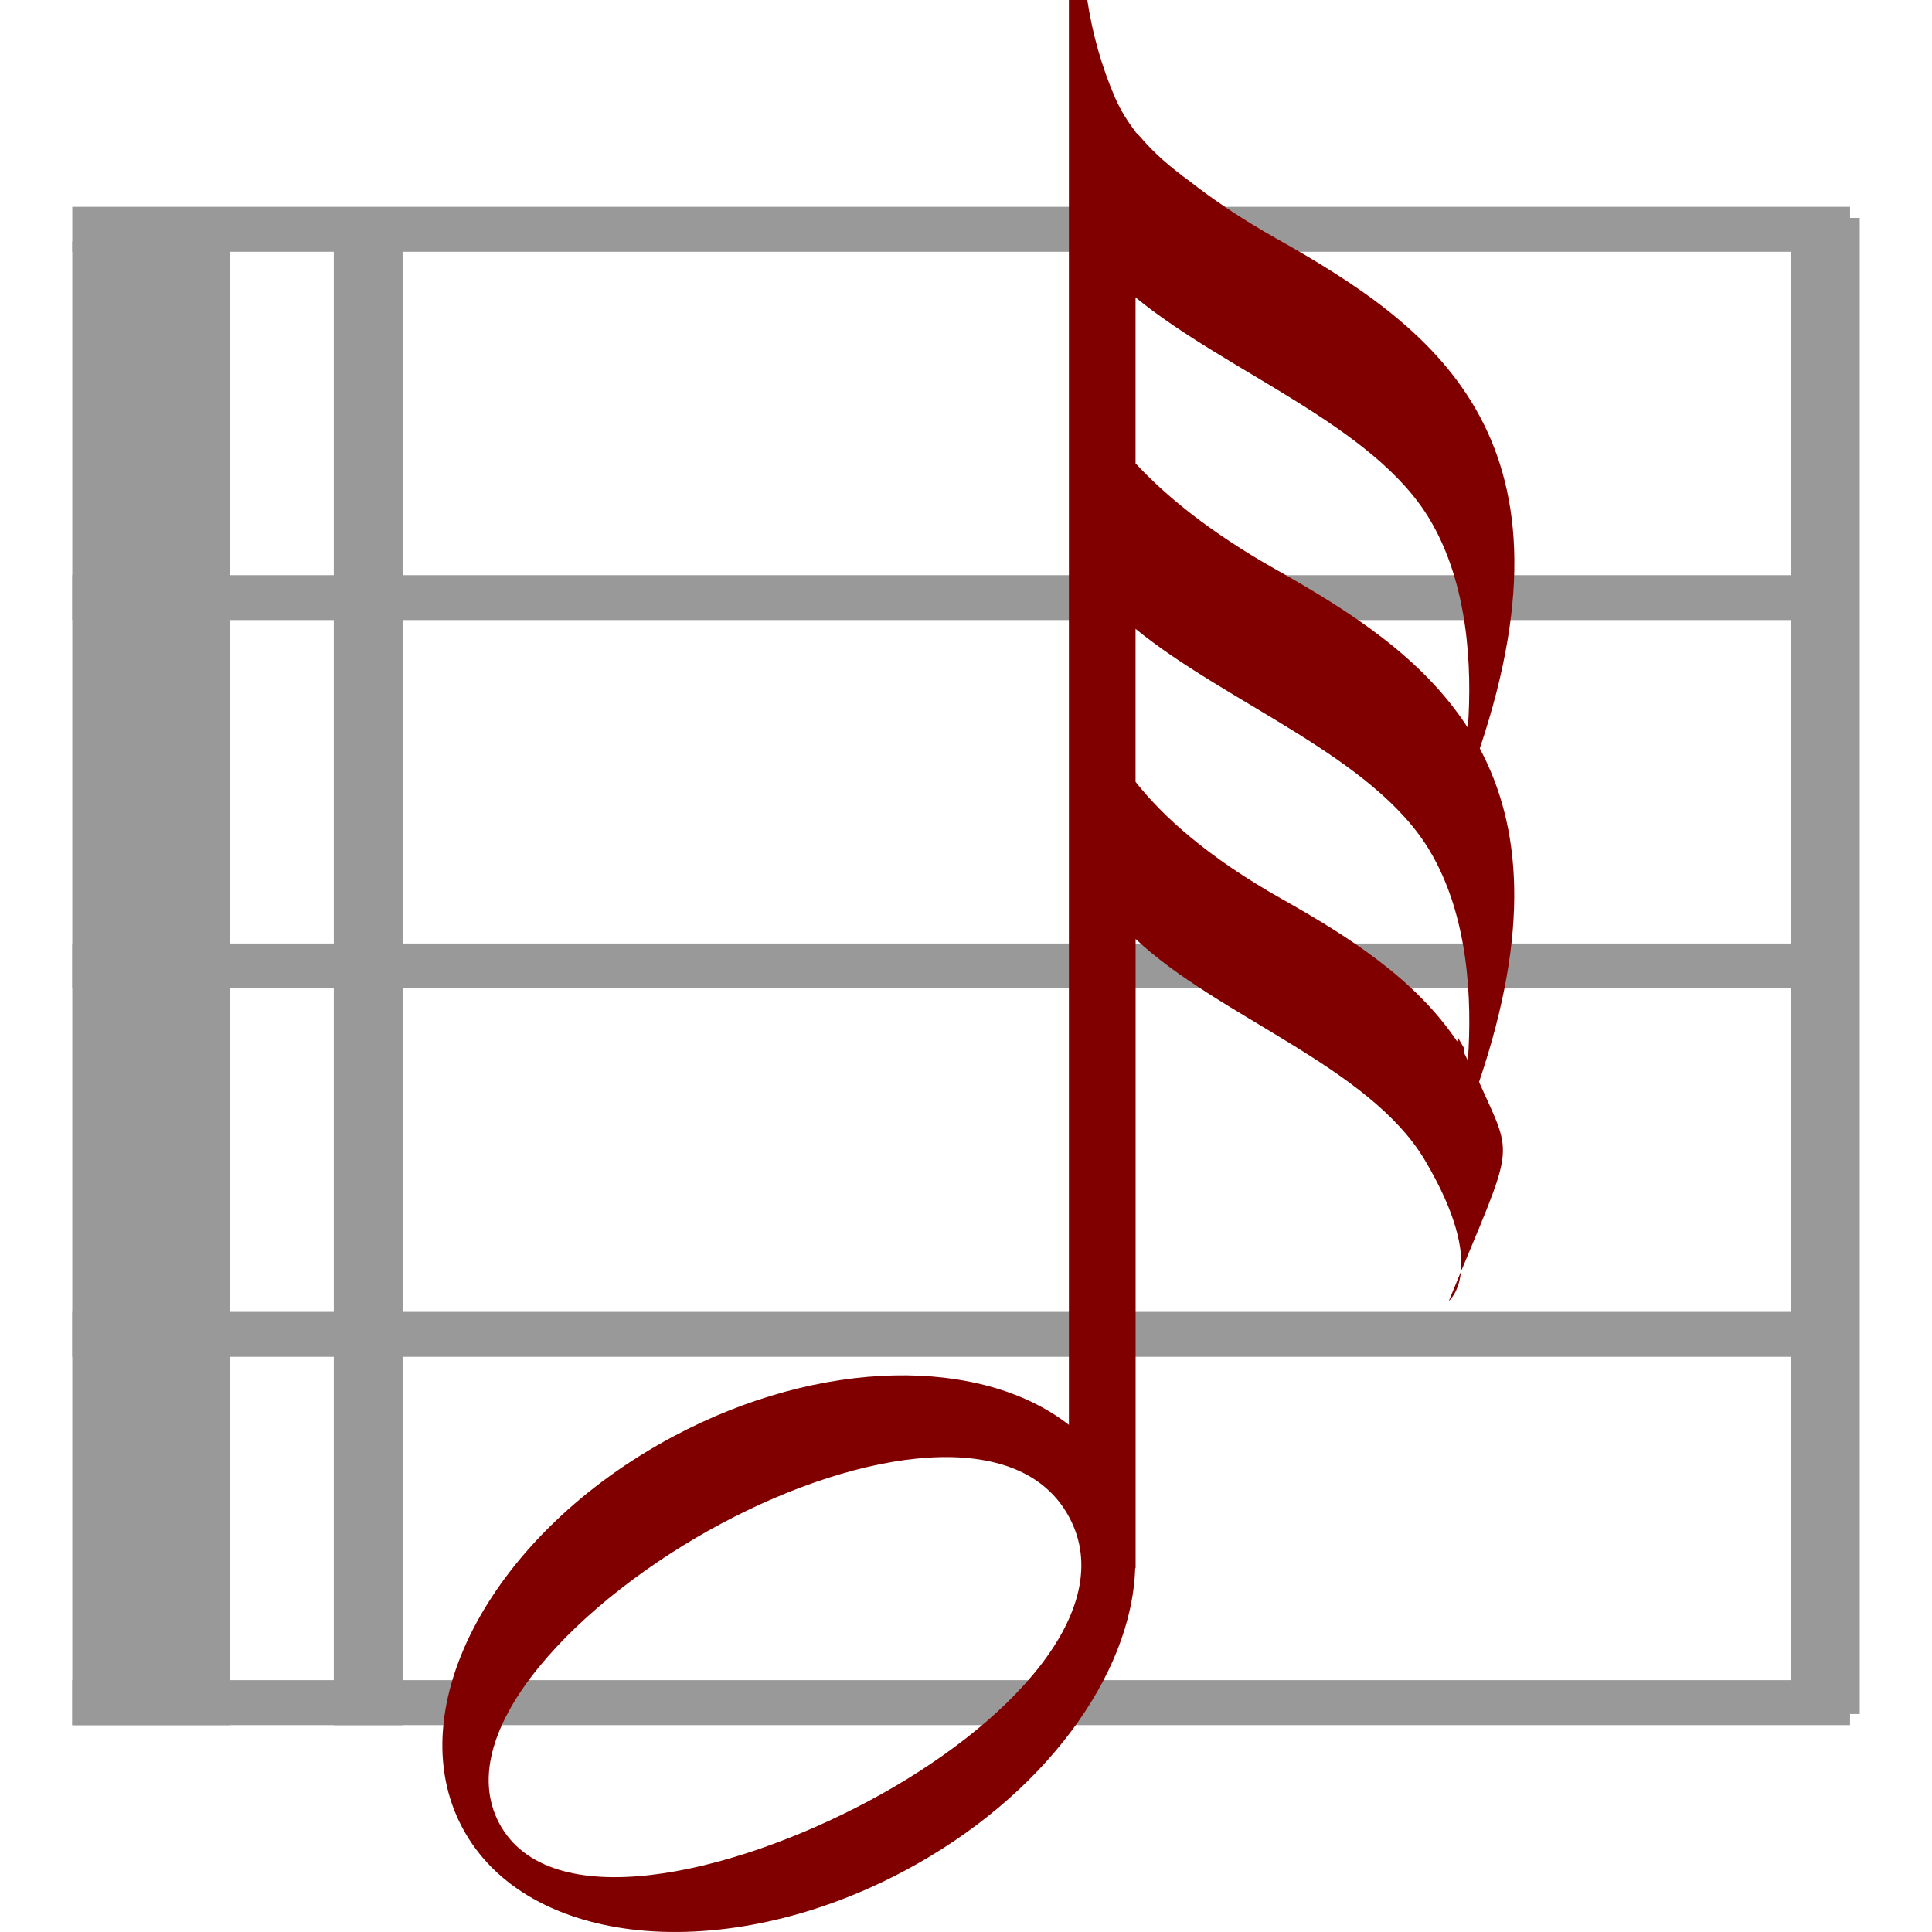
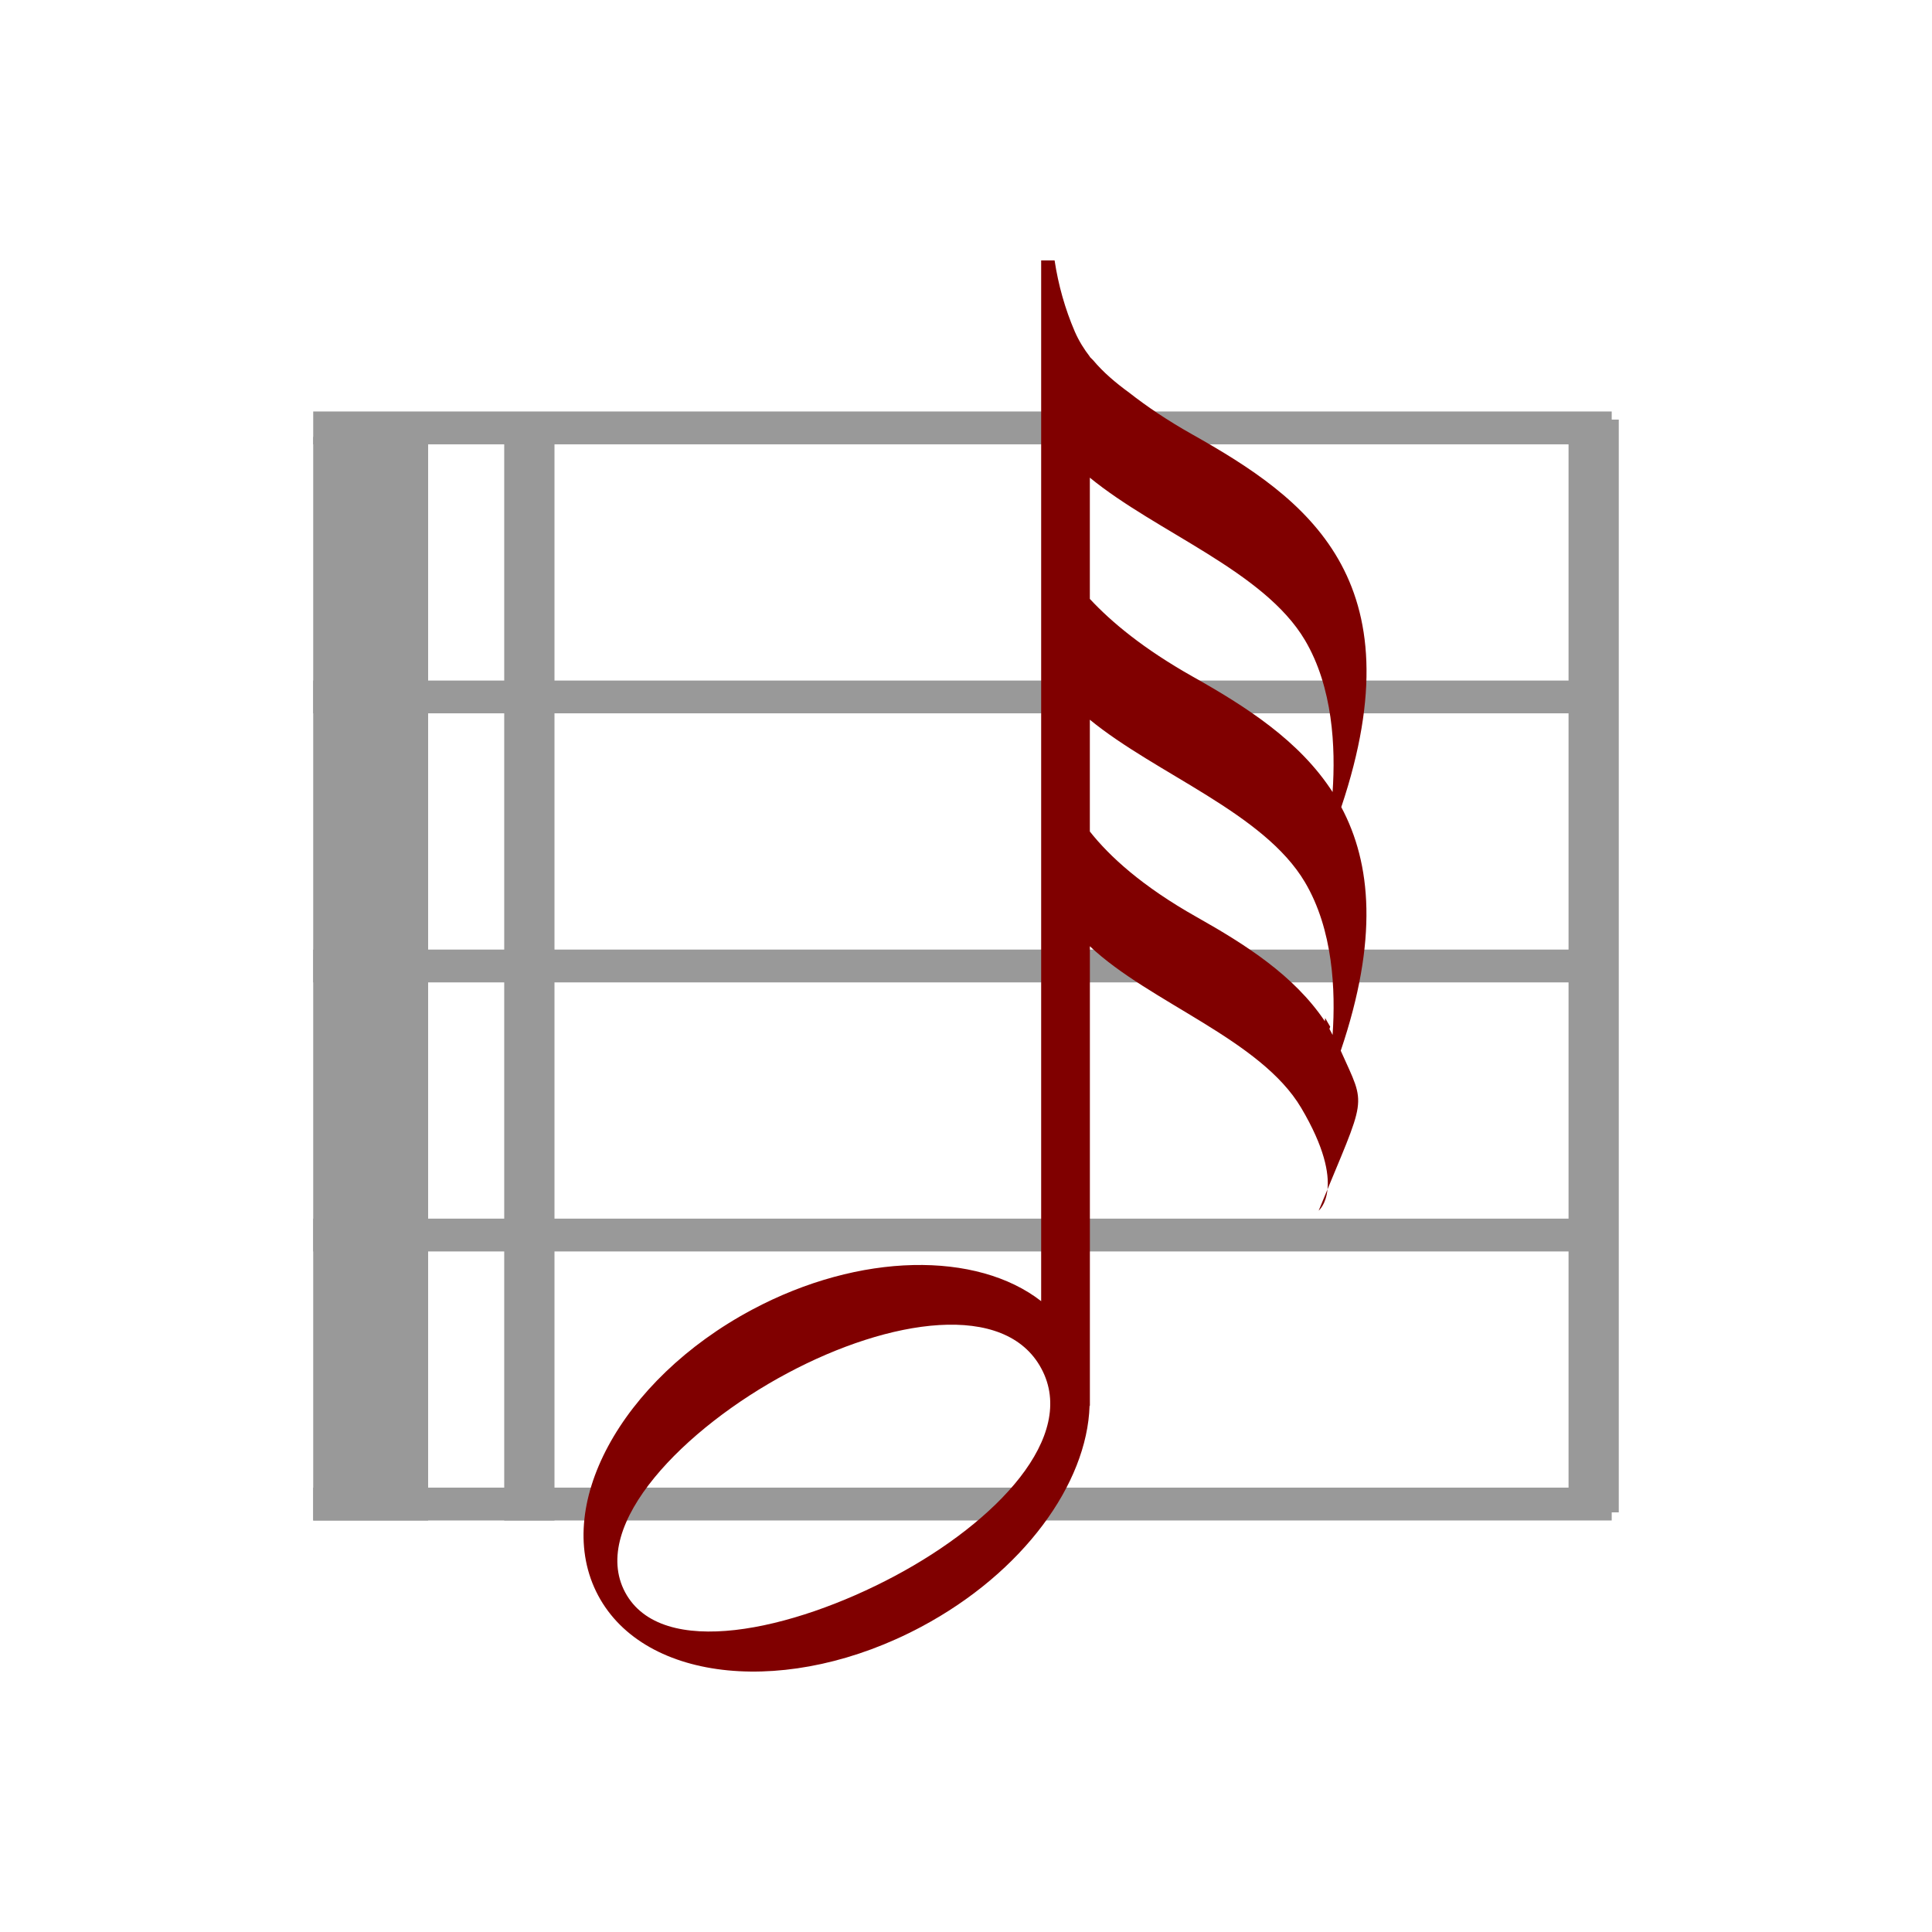
<svg xmlns="http://www.w3.org/2000/svg" width="512" height="512" viewBox="0 0 135.467 135.467" version="1.1" id="svg1">
  <defs id="defs1" />
  <g id="layer1">
-     <g id="g10" transform="matrix(1.369088,0,0,1.369088,-1.870577,2.0503401e-6)">
+     <g id="g10" transform="translate(16.89371,18.26)">
      <g id="g1" transform="matrix(4.183863,0,0,4.183863,5.068113,6.817284)">
        <g id="g2" transform="matrix(0.5850031,0,0,0.5850031,-3.297663,-65.99982)" style="fill:#999999">
          <path id="rect1-3" d="m 5.637,115.09 h 3.292 v 31.043 h -3.292 z" style="fill:#999999" />
        </g>
        <g id="g3" transform="matrix(0.5850031,0,0,0.5850031,-3.297663,-65.99982)" style="fill:#999999">
          <path id="rect2" d="m 11.109,115.09 h 1.44 v 31.043 h -1.44 z" style="fill:#999999" />
        </g>
        <g id="g4" transform="matrix(0.5850031,0,0,0.5850031,-142.9247,-66.13642)" style="fill:#999999">
          <path id="rect3" d="m 280.277,114.828 h 1.439 v 31.305 h -1.439 z" style="fill:#999999" />
        </g>
        <g id="g5" transform="matrix(0.07882208,0,0,0.5850031,-0.4443203,-65.99982)" style="fill:#999999">
          <path id="rect4" d="M 5.637,114.362 H 281.721 v 0.941 H 5.637 Z" style="fill:#999999" />
        </g>
        <g id="g6" transform="matrix(0.07882208,0,0,0.5850031,-0.4443203,-65.99982)" style="fill:#999999">
          <path id="rect5" d="M 5.637,122.07 H 281.721 v 0.939 H 5.637 Z" style="fill:#999999" />
        </g>
        <g id="g7" transform="matrix(0.07882208,0,0,0.5850031,-0.4443203,-65.99982)" style="fill:#999999">
          <path id="rect6" d="M 5.637,129.777 H 281.721 v 0.94 H 5.637 Z" style="fill:#999999" />
        </g>
        <g id="g8" transform="matrix(0.07882208,0,0,0.5850031,-0.4443203,-65.99982)" style="fill:#999999">
          <path id="rect7" d="M 5.637,137.485 H 281.721 v 0.94 H 5.637 Z" style="fill:#999999" />
        </g>
        <g id="g9" transform="matrix(0.07882208,0,0,0.5850031,-0.4443203,-65.99982)" style="fill:#999999">
          <path id="rect8" d="M 5.637,145.191 H 281.721 v 0.941 H 5.637 Z" style="fill:#999999" />
        </g>
      </g>
      <g id="g46" transform="matrix(2.66064,0,0,2.66064,-542.9971,-164.3872)">
        <path d="m 233.083,76.192 c 2.02,-6.02 -0.922,-8.132 -3.927,-9.822 -0.664,-0.374 -1.207,-0.743 -1.661,-1.099 -0.356,-0.26 -0.681,-0.533 -0.956,-0.861 -0.024,-0.025 -0.057,-0.056 -0.082,-0.081 v -0.008 c -0.15,-0.193 -0.285,-0.407 -0.395,-0.657 -0.26,-0.604 -0.436,-1.233 -0.534,-1.879 h -0.354 V 89.212 c -1.691,-1.316 -4.768,-1.296 -7.617,0.224 -3.472,1.853 -5.289,5.225 -4.058,7.532 1.229,2.309 5.042,2.679 8.515,0.826 2.685,-1.431 4.371,-3.769 4.436,-5.824 h 0.008 V 79.859 c 1.582,1.493 4.498,2.45 5.57,4.261 1.236,2.09 0.459,2.707 0.459,2.707 1.277,-3.108 1.264,-2.685 0.582,-4.215 0.992,-2.932 0.806,-4.936 0.014,-6.42 z M 221.317,96.455 c -2.693,1.437 -6.153,2.215 -7.108,0.428 -0.951,-1.788 1.582,-4.336 4.275,-5.771 2.693,-1.439 5.744,-1.908 6.697,-0.12 0.956,1.785 -1.172,4.028 -3.864,5.463 z m 5.14,-28.945 c 1.759,1.442 4.587,2.458 5.668,4.281 0.738,1.246 0.811,2.832 0.729,4.004 -0.874,-1.354 -2.276,-2.249 -3.698,-3.049 -1.275,-0.72 -2.124,-1.422 -2.699,-2.041 z m 6.397,14.687 c -0.03,-0.052 -0.052,-0.109 -0.083,-0.159 0.008,-0.021 0.013,-0.037 0.02,-0.059 -0.043,-0.076 -0.09,-0.151 -0.132,-0.229 -0.004,0.027 -0.006,0.059 -0.009,0.085 -0.813,-1.21 -2.09,-2.02 -3.376,-2.745 -1.445,-0.813 -2.303,-1.604 -2.817,-2.255 v -2.946 c 1.759,1.44 4.587,2.456 5.668,4.281 0.742,1.251 0.812,2.85 0.729,4.027 z" id="path45" style="fill:#800000" />
      </g>
    </g>
  </g>
</svg>
